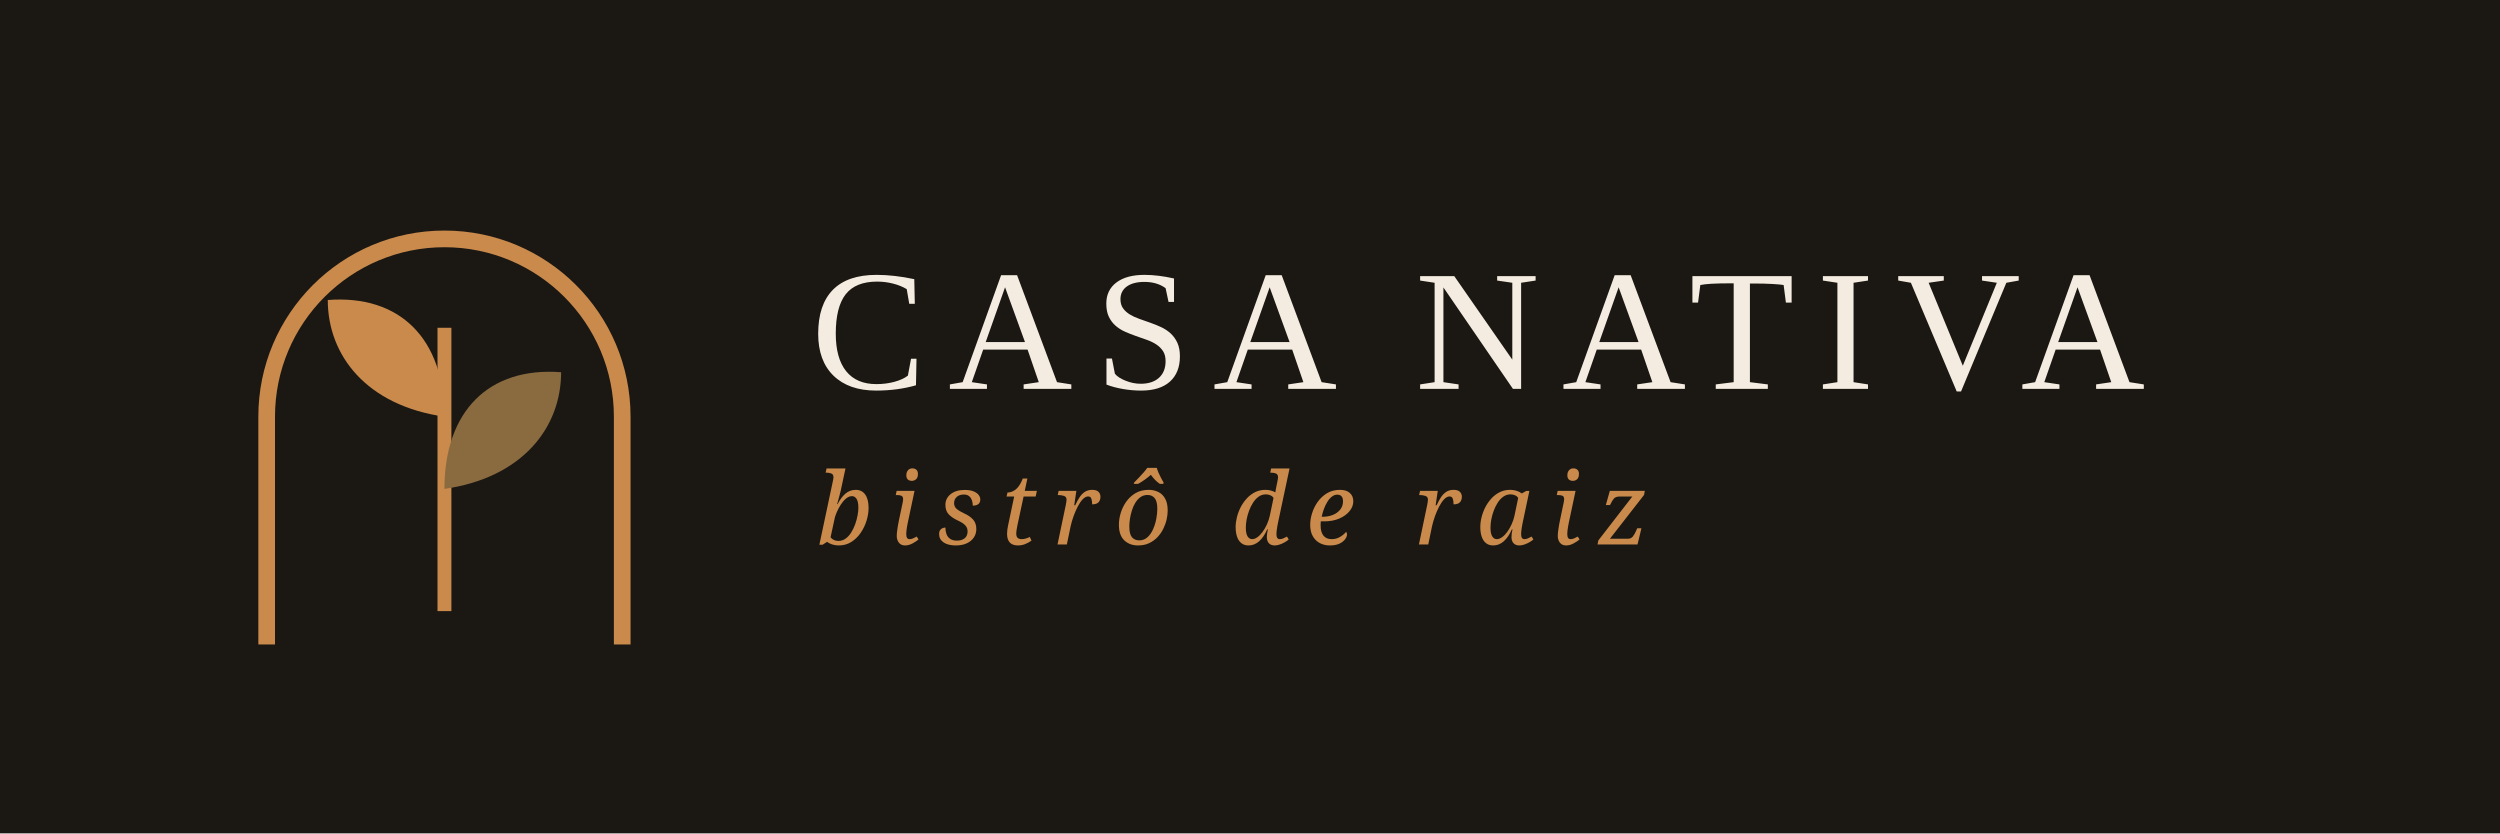
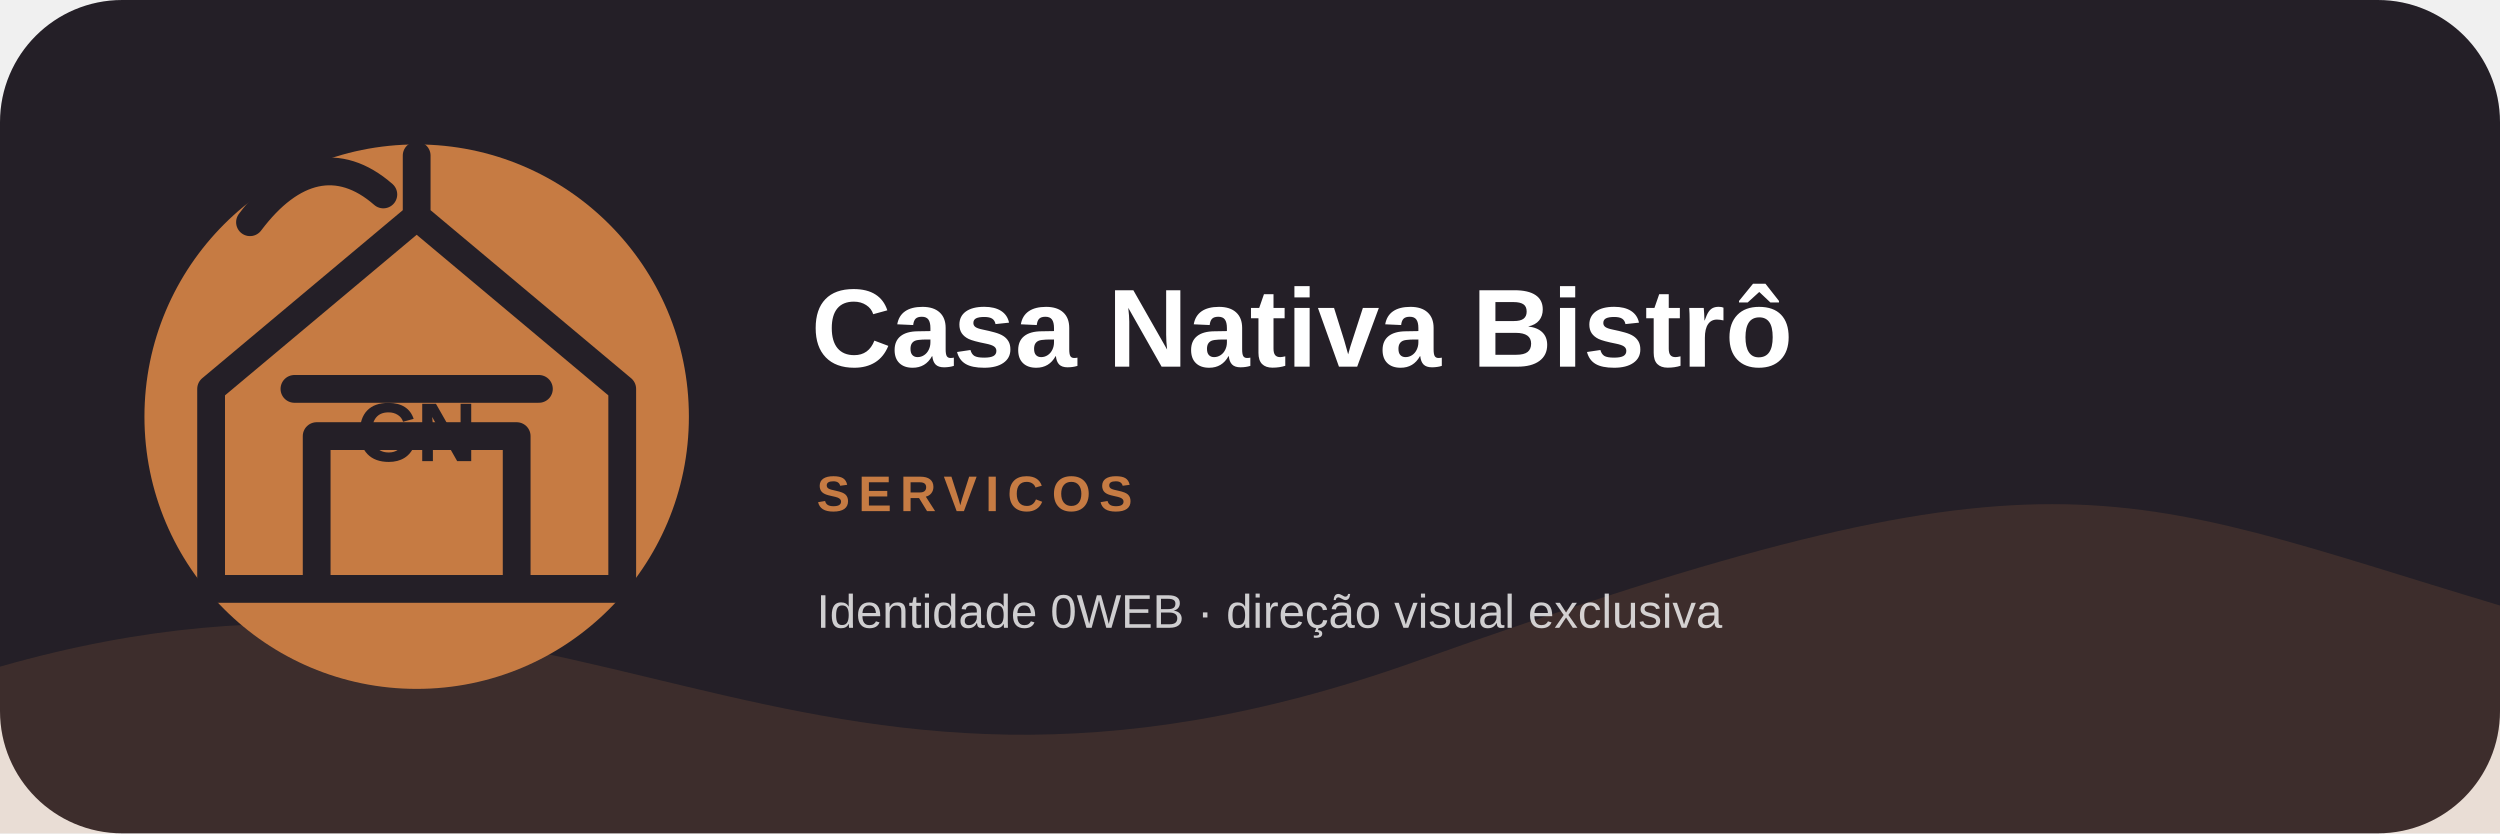
- <svg xmlns="http://www.w3.org/2000/svg" width="900" height="300" viewBox="0 0 900 300" role="img" aria-label="Casa Nativa Bistro">
-   <rect width="900" height="300" fill="#1b1814" />
-   <path d="M96 232V150a64 64 0 0 1 128 0v82" fill="none" stroke="#c98a4b" stroke-width="6" />
-   <path d="M160 220V118" stroke="#c98a4b" stroke-width="5" />
-   <path d="M160 150c-28-4-42-22-42-42 26-2 42 14 42 42z" fill="#c98a4b" />
-   <path d="M160 176c28-4 42-22 42-42-26-2-42 14-42 42z" fill="#8a6a3f" />
-   <text x="292" y="140" font-family="Georgia,'Times New Roman',serif" font-size="62" letter-spacing="8" fill="#f4ece0">CASA NATIVA</text>
-   <text x="294" y="196" font-family="Georgia,serif" font-style="italic" font-size="36" letter-spacing="6" fill="#c98a4b">bistrô de raiz</text>
+ <svg xmlns="http://www.w3.org/2000/svg" width="900" height="300" viewBox="0 0 900 300" role="img" aria-labelledby="title desc">
+   <rect width="900" height="300" rx="44" fill="#241f27" />
+   <path d="M0 240C210 180 280 320 510 238S760 176 900 218V300H0Z" fill="#c67b43" opacity=".16" />
+   <circle cx="150" cy="150" r="98" fill="#c67b43" />
+   <g transform="translate(28 28)" fill="none" stroke="#241f27" stroke-width="10" stroke-linecap="round" stroke-linejoin="round">
+     <path d="m48 112 74-62 74 62v72H48v-72Zm38 72v-55h72v55M122 50v-22M78 112h88" />
+     <path d="M62 52c15-20 32-24 48-10" />
+   </g>
+   <text x="150" y="166" text-anchor="middle" font-family="Arial,sans-serif" font-size="30" font-weight="900" fill="#241f27">CN</text>
+   <text x="292" y="132" font-family="Arial,sans-serif" font-size="40" font-weight="800" fill="#fff">Casa Nativa Bistrô</text>
+   <text x="294" y="184" font-family="Arial,sans-serif" font-size="18" font-weight="700" letter-spacing="3" fill="#c67b43">SERVICOS</text>
+   <text x="294" y="226" font-family="Arial,sans-serif" font-size="17" fill="#fff" opacity=".78">Identidade 0WEB · direção visual exclusiva</text>
</svg>
